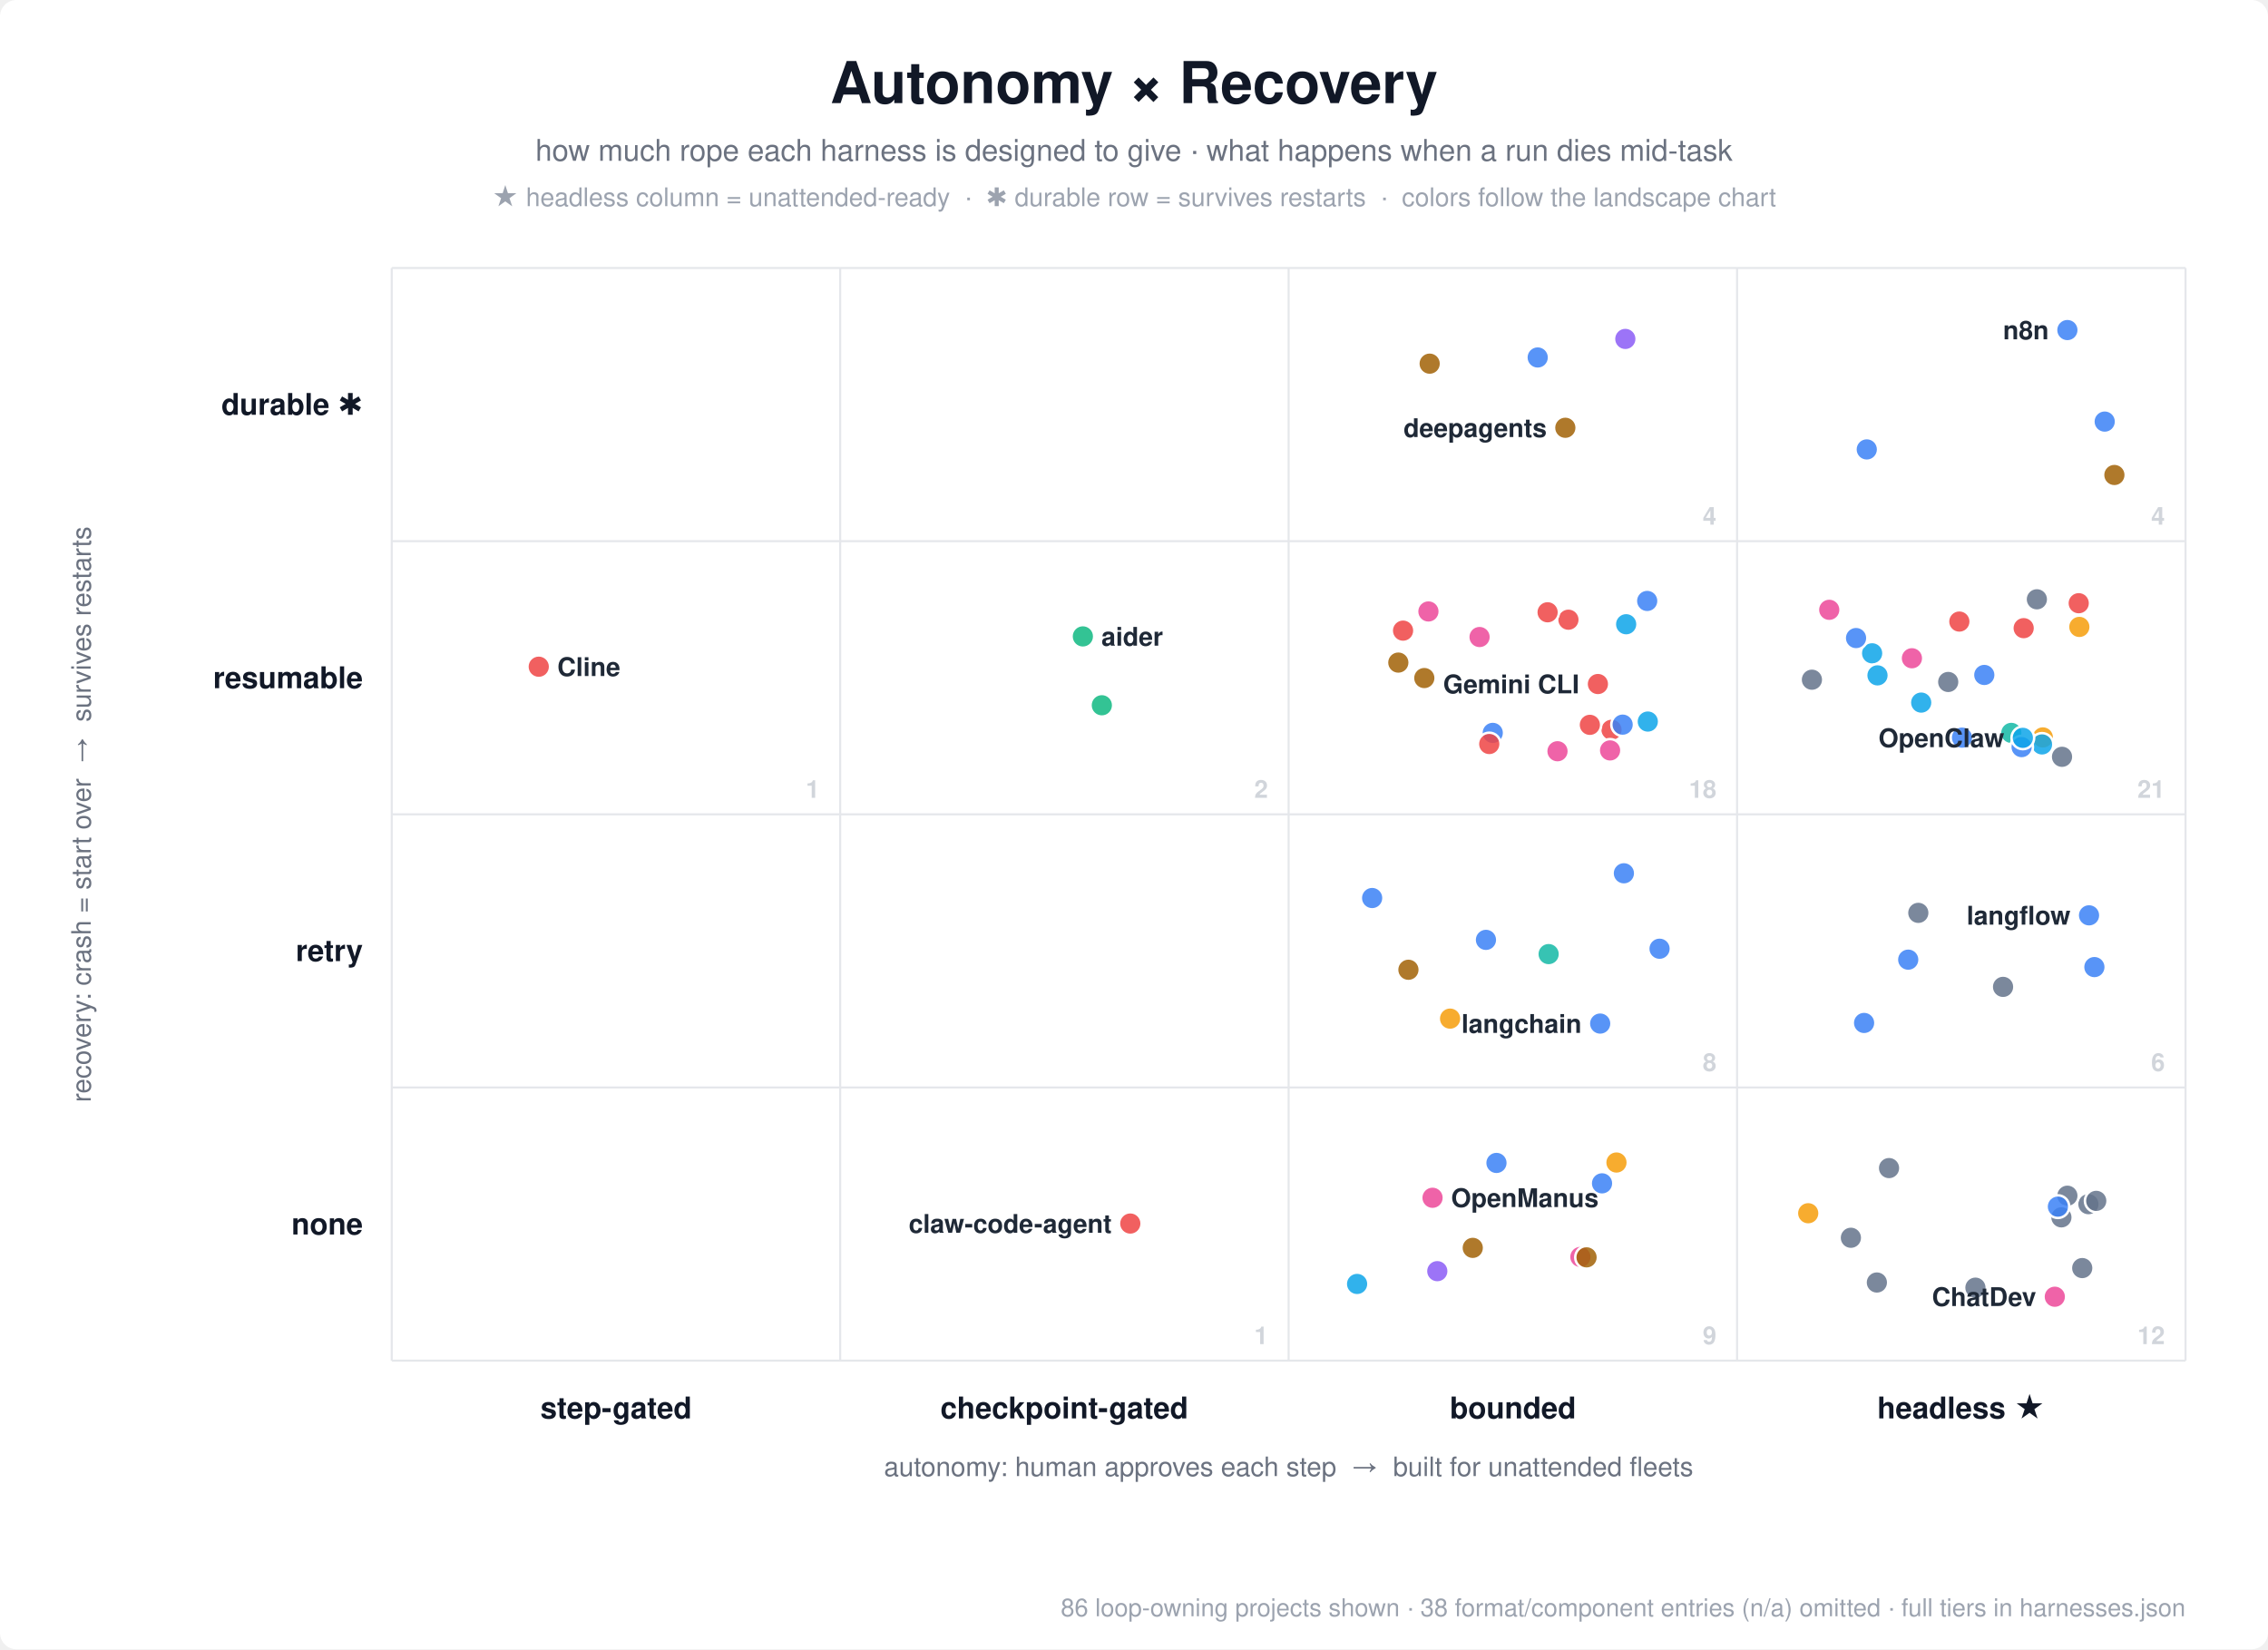
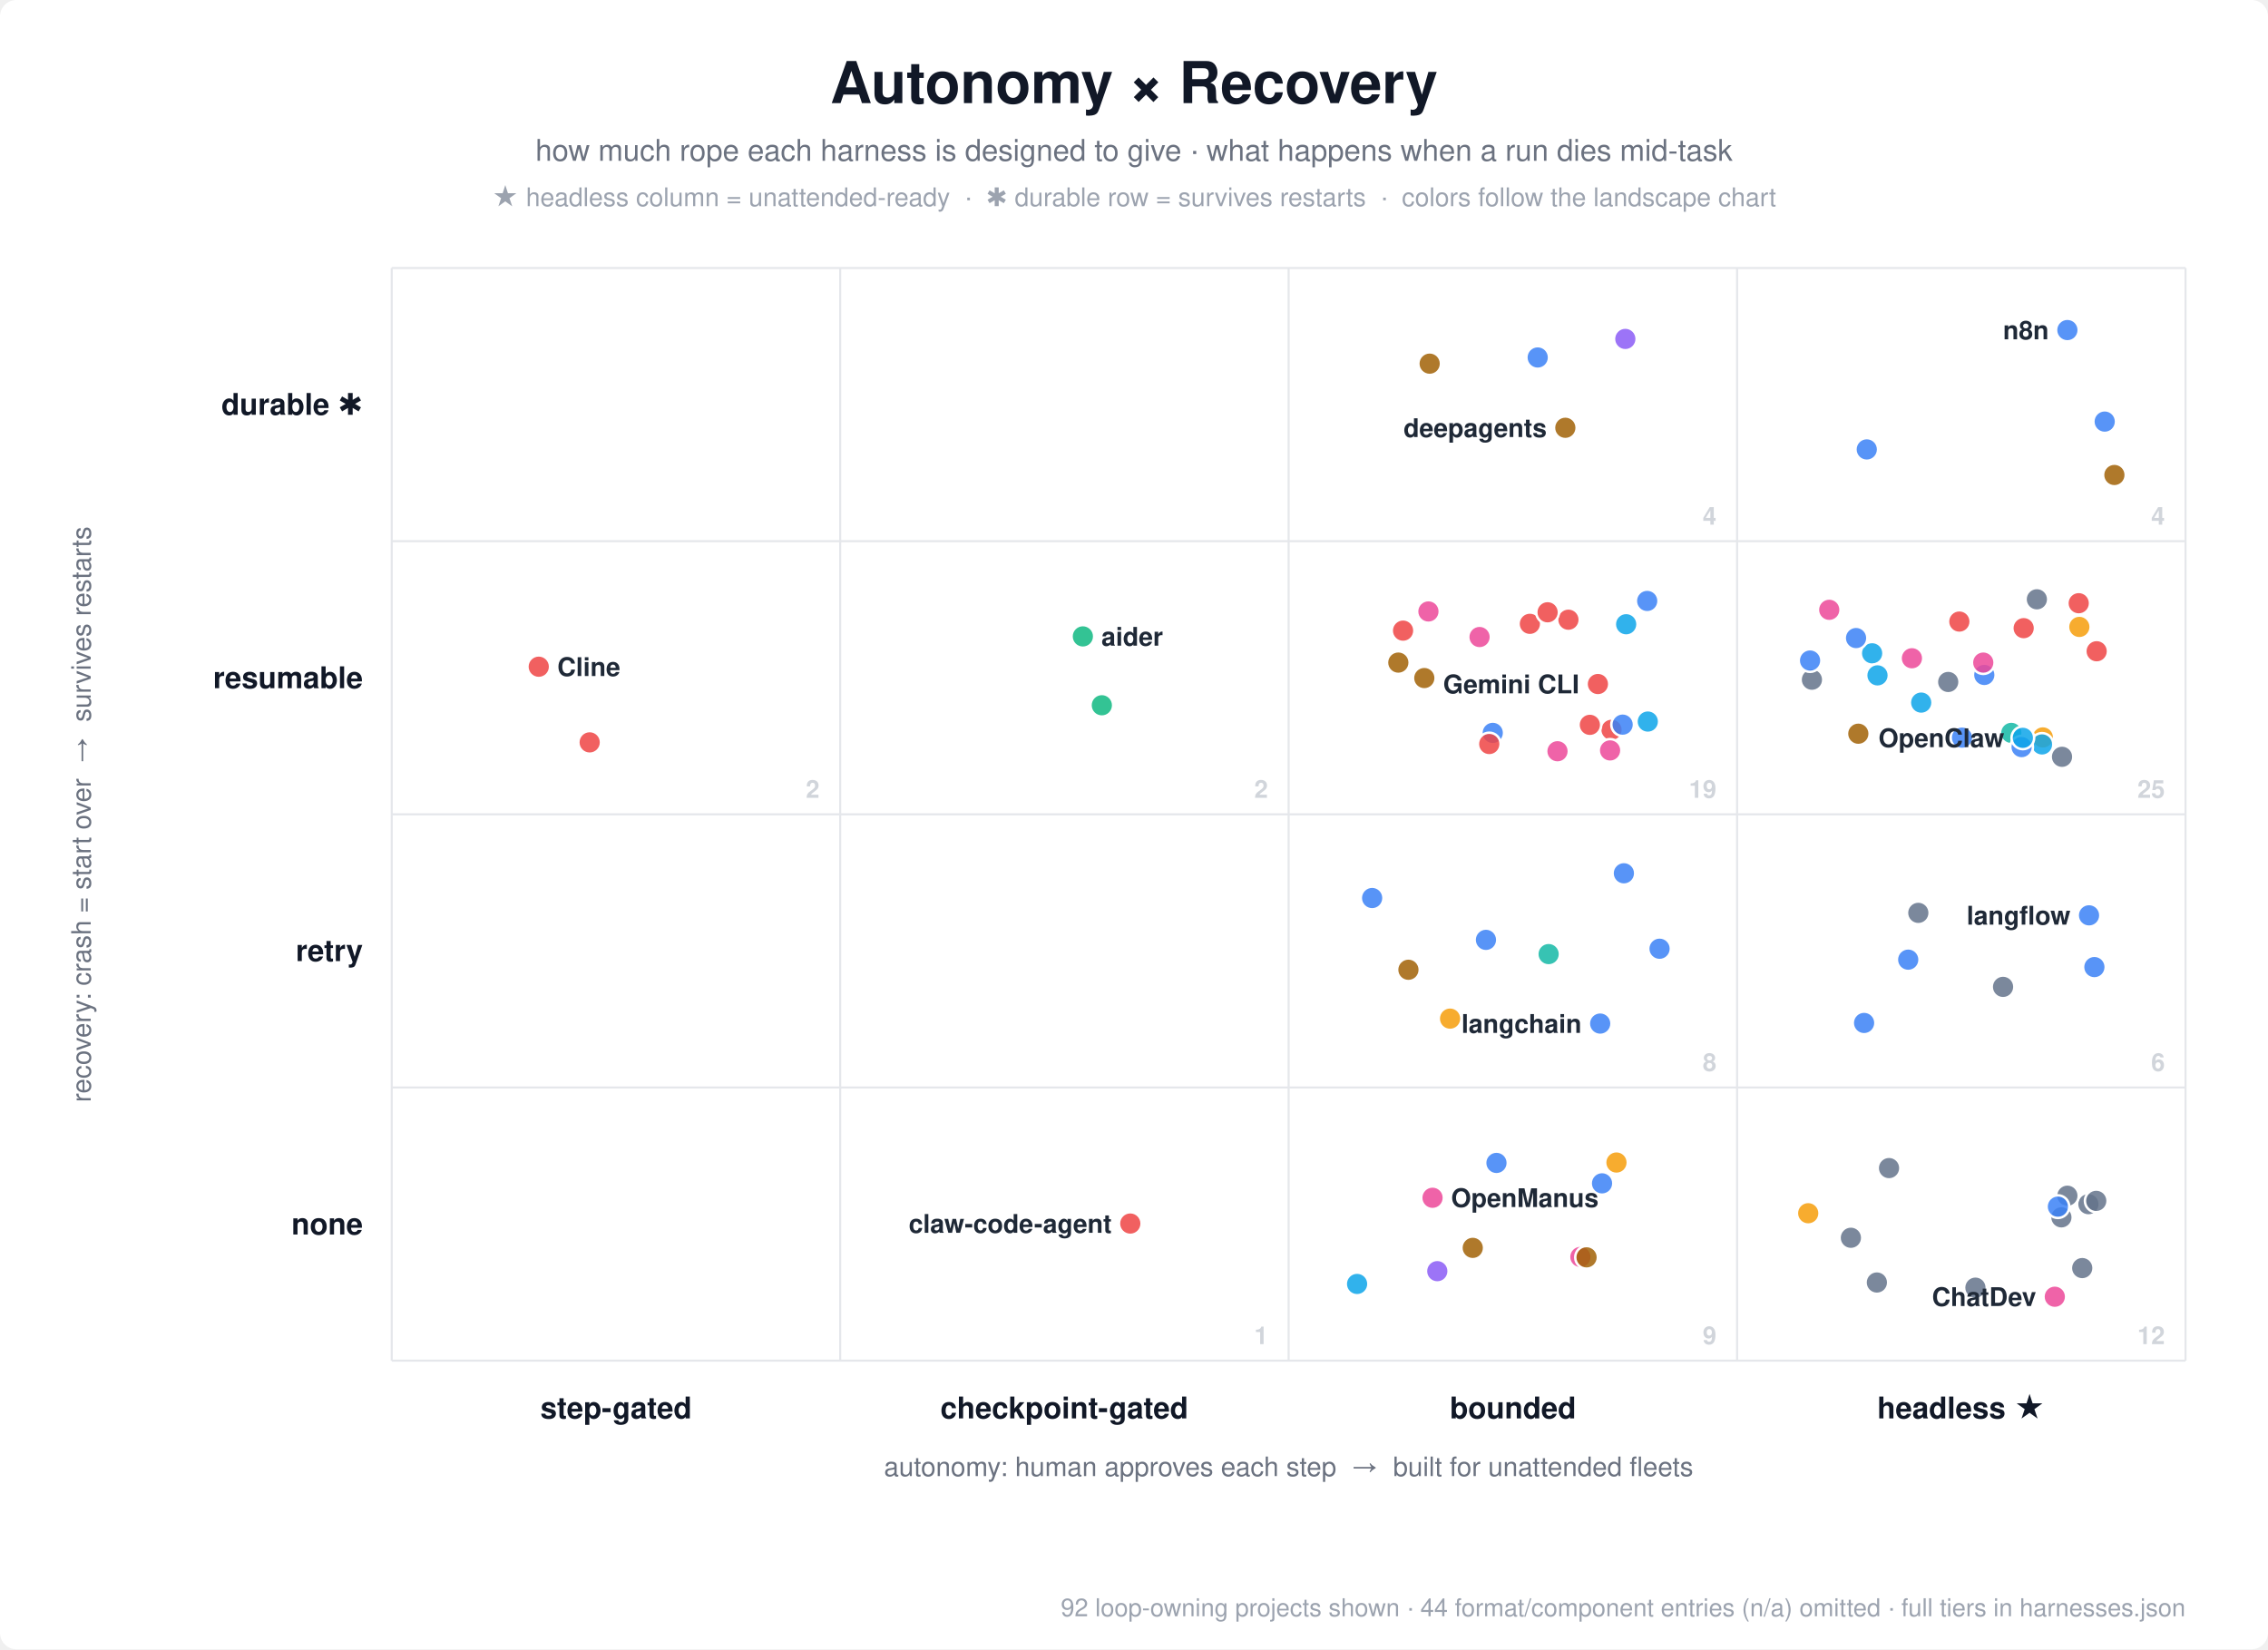
<svg xmlns="http://www.w3.org/2000/svg" viewBox="0 0 1100 800" font-family="-apple-system, 'Segoe UI', Helvetica, Arial, sans-serif">
  <rect width="1100" height="800" fill="#ffffff" rx="8" />
  <text x="550.0" y="50" text-anchor="middle" font-size="28" font-weight="700" fill="#111827">Autonomy × Recovery</text>
  <text x="550.0" y="78" text-anchor="middle" font-size="14.5" fill="#6b7280">how much rope each harness is designed to give · what happens when a run dies mid-task</text>
  <text x="550.0" y="100" text-anchor="middle" font-size="12.5" fill="#9ca3af">★ headless column = unattended-ready  ·  ✱ durable row = survives restarts  ·  colors follow the landscape chart</text>
  <line x1="190.0" y1="130" x2="190.0" y2="660" stroke="#e5e7eb" stroke-width="1" />
  <line x1="407.5" y1="130" x2="407.5" y2="660" stroke="#e5e7eb" stroke-width="1" />
  <line x1="625.0" y1="130" x2="625.0" y2="660" stroke="#e5e7eb" stroke-width="1" />
  <line x1="842.5" y1="130" x2="842.5" y2="660" stroke="#e5e7eb" stroke-width="1" />
  <line x1="1060.0" y1="130" x2="1060.0" y2="660" stroke="#e5e7eb" stroke-width="1" />
  <line x1="190" y1="130.0" x2="1060" y2="130.0" stroke="#e5e7eb" stroke-width="1" />
  <line x1="190" y1="262.5" x2="1060" y2="262.5" stroke="#e5e7eb" stroke-width="1" />
  <line x1="190" y1="395.0" x2="1060" y2="395.0" stroke="#e5e7eb" stroke-width="1" />
  <line x1="190" y1="527.5" x2="1060" y2="527.5" stroke="#e5e7eb" stroke-width="1" />
  <line x1="190" y1="660.0" x2="1060" y2="660.0" stroke="#e5e7eb" stroke-width="1" />
  <text x="298.8" y="688" text-anchor="middle" font-size="14.5" font-weight="600" fill="#111827">step-gated</text>
  <text x="516.2" y="688" text-anchor="middle" font-size="14.5" font-weight="600" fill="#111827">checkpoint-gated</text>
  <text x="733.8" y="688" text-anchor="middle" font-size="14.5" font-weight="600" fill="#111827">bounded</text>
  <text x="951.2" y="688" text-anchor="middle" font-size="14.5" font-weight="600" fill="#111827">headless ★</text>
  <text x="625.0" y="716" text-anchor="middle" font-size="13" fill="#6b7280">autonomy: human approves each step  →  built for unattended fleets</text>
  <text x="176" y="598.8" text-anchor="end" font-size="14.5" font-weight="600" fill="#111827">none</text>
  <text x="176" y="466.2" text-anchor="end" font-size="14.5" font-weight="600" fill="#111827">retry</text>
  <text x="176" y="333.8" text-anchor="end" font-size="14.5" font-weight="600" fill="#111827">resumable</text>
  <text x="176" y="201.2" text-anchor="end" font-size="14.5" font-weight="600" fill="#111827">durable ✱</text>
  <text x="44" y="395" font-size="13" fill="#6b7280" transform="rotate(-90 44 395)" text-anchor="middle">recovery: crash = start over  →  survives restarts</text>
  <text x="832.5" y="652.0" text-anchor="end" font-size="12" fill="#d1d5db" font-weight="700">9</text>
  <text x="832.5" y="254.5" text-anchor="end" font-size="12" fill="#d1d5db" font-weight="700">4</text>
-   <text x="832.5" y="387.0" text-anchor="end" font-size="12" fill="#d1d5db" font-weight="700">18</text>
-   <text x="397.5" y="387.0" text-anchor="end" font-size="12" fill="#d1d5db" font-weight="700">1</text>
-   <text x="1050.0" y="387.0" text-anchor="end" font-size="12" fill="#d1d5db" font-weight="700">21</text>
+   <text x="832.5" y="387.0" text-anchor="end" font-size="12" fill="#d1d5db" font-weight="700">19</text>
+   <text x="397.5" y="387.0" text-anchor="end" font-size="12" fill="#d1d5db" font-weight="700">2</text>
+   <text x="1050.0" y="387.0" text-anchor="end" font-size="12" fill="#d1d5db" font-weight="700">25</text>
  <text x="615.0" y="652.0" text-anchor="end" font-size="12" fill="#d1d5db" font-weight="700">1</text>
  <text x="832.5" y="519.5" text-anchor="end" font-size="12" fill="#d1d5db" font-weight="700">8</text>
  <text x="1050.0" y="652.0" text-anchor="end" font-size="12" fill="#d1d5db" font-weight="700">12</text>
  <text x="1050.0" y="254.5" text-anchor="end" font-size="12" fill="#d1d5db" font-weight="700">4</text>
  <text x="1050.0" y="519.5" text-anchor="end" font-size="12" fill="#d1d5db" font-weight="700">6</text>
  <text x="615.0" y="387.0" text-anchor="end" font-size="12" fill="#d1d5db" font-weight="700">2</text>
  <circle cx="958.1" cy="624.6" r="5.5" fill="#64748b" fill-opacity="0.85" stroke="#ffffff" stroke-width="1.2" />
  <circle cx="703.3" cy="494.1" r="5.5" fill="#f59e0b" fill-opacity="0.85" stroke="#ffffff" stroke-width="1.2" />
  <circle cx="931.8" cy="340.8" r="5.5" fill="#0ea5e9" fill-opacity="0.85" stroke="#ffffff" stroke-width="1.2" />
  <circle cx="916.2" cy="566.6" r="5.5" fill="#64748b" fill-opacity="0.85" stroke="#ffffff" stroke-width="1.2" />
  <circle cx="897.7" cy="600.4" r="5.5" fill="#64748b" fill-opacity="0.85" stroke="#ffffff" stroke-width="1.2" />
  <circle cx="781.6" cy="354.0" r="5.5" fill="#ef4444" fill-opacity="0.85" stroke="#ffffff" stroke-width="1.2" />
  <circle cx="1009.9" cy="615.1" r="5.5" fill="#64748b" fill-opacity="0.85" stroke="#ffffff" stroke-width="1.2" />
  <circle cx="930.4" cy="442.8" r="5.5" fill="#64748b" fill-opacity="0.85" stroke="#ffffff" stroke-width="1.2" />
  <circle cx="725.8" cy="564.1" r="5.5" fill="#3b82f6" fill-opacity="0.85" stroke="#ffffff" stroke-width="1.2" />
  <circle cx="887.2" cy="295.8" r="5.5" fill="#ec4899" fill-opacity="0.85" stroke="#ffffff" stroke-width="1.2" />
  <circle cx="784.0" cy="563.9" r="5.5" fill="#f59e0b" fill-opacity="0.85" stroke="#ffffff" stroke-width="1.2" />
  <circle cx="971.5" cy="478.7" r="5.5" fill="#64748b" fill-opacity="0.85" stroke="#ffffff" stroke-width="1.2" />
  <circle cx="975.5" cy="355.5" r="5.5" fill="#14b8a6" fill-opacity="0.85" stroke="#ffffff" stroke-width="1.2" />
  <circle cx="777.0" cy="574.0" r="5.5" fill="#3b82f6" fill-opacity="0.85" stroke="#ffffff" stroke-width="1.2" />
  <circle cx="697.1" cy="616.6" r="5.5" fill="#8b5cf6" fill-opacity="0.85" stroke="#ffffff" stroke-width="1.2" />
  <circle cx="548.2" cy="593.5" r="5.5" fill="#ef4444" fill-opacity="0.85" stroke="#ffffff" stroke-width="1.2" />
  <circle cx="877.0" cy="588.5" r="5.5" fill="#f59e0b" fill-opacity="0.85" stroke="#ffffff" stroke-width="1.2" />
  <circle cx="788.3" cy="164.4" r="5.5" fill="#8b5cf6" fill-opacity="0.85" stroke="#ffffff" stroke-width="1.2" />
  <circle cx="878.8" cy="329.7" r="5.5" fill="#64748b" fill-opacity="0.85" stroke="#ffffff" stroke-width="1.2" />
  <circle cx="714.3" cy="605.3" r="5.5" fill="#a16207" fill-opacity="0.85" stroke="#ffffff" stroke-width="1.2" />
  <circle cx="910.3" cy="622.1" r="5.5" fill="#64748b" fill-opacity="0.85" stroke="#ffffff" stroke-width="1.2" />
  <circle cx="1012.9" cy="584.1" r="5.5" fill="#64748b" fill-opacity="0.85" stroke="#ffffff" stroke-width="1.2" />
  <circle cx="1016.7" cy="582.5" r="5.5" fill="#64748b" fill-opacity="0.85" stroke="#ffffff" stroke-width="1.2" />
  <circle cx="658.2" cy="622.8" r="5.5" fill="#0ea5e9" fill-opacity="0.85" stroke="#ffffff" stroke-width="1.2" />
  <circle cx="1002.7" cy="580.0" r="5.5" fill="#64748b" fill-opacity="0.85" stroke="#ffffff" stroke-width="1.2" />
+   <circle cx="742.0" cy="302.6" r="5.5" fill="#ef4444" fill-opacity="0.85" stroke="#ffffff" stroke-width="1.2" />
  <circle cx="1000.1" cy="367.1" r="5.5" fill="#64748b" fill-opacity="0.85" stroke="#ffffff" stroke-width="1.2" />
+   <circle cx="901.3" cy="355.9" r="5.5" fill="#a16207" fill-opacity="0.85" stroke="#ffffff" stroke-width="1.2" />
  <circle cx="798.9" cy="291.5" r="5.5" fill="#3b82f6" fill-opacity="0.85" stroke="#ffffff" stroke-width="1.2" />
  <circle cx="678.2" cy="321.4" r="5.5" fill="#a16207" fill-opacity="0.85" stroke="#ffffff" stroke-width="1.2" />
  <circle cx="999.8" cy="590.5" r="5.5" fill="#64748b" fill-opacity="0.85" stroke="#ffffff" stroke-width="1.2" />
  <circle cx="787.6" cy="423.6" r="5.5" fill="#3b82f6" fill-opacity="0.85" stroke="#ffffff" stroke-width="1.2" />
  <circle cx="998.1" cy="585.3" r="5.5" fill="#3b82f6" fill-opacity="0.85" stroke="#ffffff" stroke-width="1.2" />
+   <circle cx="877.9" cy="320.4" r="5.5" fill="#3b82f6" fill-opacity="0.85" stroke="#ffffff" stroke-width="1.2" />
  <circle cx="1025.5" cy="230.4" r="5.5" fill="#a16207" fill-opacity="0.85" stroke="#ffffff" stroke-width="1.2" />
  <circle cx="987.9" cy="290.7" r="5.5" fill="#64748b" fill-opacity="0.85" stroke="#ffffff" stroke-width="1.2" />
  <circle cx="690.8" cy="328.9" r="5.5" fill="#a16207" fill-opacity="0.85" stroke="#ffffff" stroke-width="1.2" />
  <circle cx="990.8" cy="357.7" r="5.5" fill="#f59e0b" fill-opacity="0.85" stroke="#ffffff" stroke-width="1.2" />
  <circle cx="724.0" cy="355.5" r="5.5" fill="#3b82f6" fill-opacity="0.85" stroke="#ffffff" stroke-width="1.2" />
  <circle cx="1015.8" cy="469.1" r="5.5" fill="#3b82f6" fill-opacity="0.85" stroke="#ffffff" stroke-width="1.2" />
  <circle cx="766.5" cy="609.7" r="5.5" fill="#ec4899" fill-opacity="0.85" stroke="#ffffff" stroke-width="1.2" />
  <circle cx="717.6" cy="309.0" r="5.5" fill="#ec4899" fill-opacity="0.85" stroke="#ffffff" stroke-width="1.2" />
  <circle cx="799.2" cy="350.0" r="5.5" fill="#0ea5e9" fill-opacity="0.85" stroke="#ffffff" stroke-width="1.2" />
  <circle cx="951.6" cy="357.8" r="5.5" fill="#3b82f6" fill-opacity="0.85" stroke="#ffffff" stroke-width="1.2" />
  <circle cx="944.9" cy="330.8" r="5.5" fill="#64748b" fill-opacity="0.85" stroke="#ffffff" stroke-width="1.2" />
  <circle cx="722.3" cy="360.9" r="5.5" fill="#ef4444" fill-opacity="0.85" stroke="#ffffff" stroke-width="1.2" />
  <circle cx="788.7" cy="302.8" r="5.5" fill="#0ea5e9" fill-opacity="0.85" stroke="#ffffff" stroke-width="1.2" />
  <circle cx="693.4" cy="176.4" r="5.5" fill="#a16207" fill-opacity="0.85" stroke="#ffffff" stroke-width="1.2" />
  <circle cx="990.4" cy="361.1" r="5.5" fill="#0ea5e9" fill-opacity="0.85" stroke="#ffffff" stroke-width="1.2" />
  <circle cx="1008.5" cy="304.1" r="5.5" fill="#f59e0b" fill-opacity="0.85" stroke="#ffffff" stroke-width="1.2" />
  <circle cx="962.4" cy="327.4" r="5.5" fill="#3b82f6" fill-opacity="0.85" stroke="#ffffff" stroke-width="1.2" />
  <circle cx="980.5" cy="362.4" r="5.5" fill="#3b82f6" fill-opacity="0.85" stroke="#ffffff" stroke-width="1.2" />
  <circle cx="905.4" cy="218.0" r="5.5" fill="#3b82f6" fill-opacity="0.85" stroke="#ffffff" stroke-width="1.2" />
  <circle cx="683.1" cy="470.4" r="5.5" fill="#a16207" fill-opacity="0.85" stroke="#ffffff" stroke-width="1.2" />
+   <circle cx="961.9" cy="321.4" r="5.5" fill="#ec4899" fill-opacity="0.85" stroke="#ffffff" stroke-width="1.2" />
+   <circle cx="1016.9" cy="315.9" r="5.5" fill="#ef4444" fill-opacity="0.85" stroke="#ffffff" stroke-width="1.2" />
+   <circle cx="286.0" cy="360.1" r="5.5" fill="#ef4444" fill-opacity="0.85" stroke="#ffffff" stroke-width="1.2" />
  <circle cx="745.8" cy="173.4" r="5.5" fill="#3b82f6" fill-opacity="0.85" stroke="#ffffff" stroke-width="1.2" />
  <circle cx="759.2" cy="207.5" r="5.5" fill="#a16207" fill-opacity="0.85" stroke="#ffffff" stroke-width="1.2" />
  <circle cx="760.7" cy="300.6" r="5.5" fill="#ef4444" fill-opacity="0.85" stroke="#ffffff" stroke-width="1.2" />
  <circle cx="692.8" cy="296.6" r="5.5" fill="#ec4899" fill-opacity="0.85" stroke="#ffffff" stroke-width="1.2" />
  <circle cx="751.1" cy="462.8" r="5.5" fill="#14b8a6" fill-opacity="0.85" stroke="#ffffff" stroke-width="1.2" />
  <circle cx="720.7" cy="455.9" r="5.5" fill="#3b82f6" fill-opacity="0.85" stroke="#ffffff" stroke-width="1.2" />
  <circle cx="769.5" cy="609.9" r="5.5" fill="#a16207" fill-opacity="0.85" stroke="#ffffff" stroke-width="1.2" />
  <circle cx="996.6" cy="629.0" r="5.5" fill="#ec4899" fill-opacity="0.85" stroke="#ffffff" stroke-width="1.2" />
  <circle cx="534.4" cy="342.1" r="5.5" fill="#10b981" fill-opacity="0.85" stroke="#ffffff" stroke-width="1.2" />
  <circle cx="908.0" cy="316.9" r="5.5" fill="#0ea5e9" fill-opacity="0.85" stroke="#ffffff" stroke-width="1.2" />
  <circle cx="1020.8" cy="204.5" r="5.5" fill="#3b82f6" fill-opacity="0.85" stroke="#ffffff" stroke-width="1.2" />
  <circle cx="787.0" cy="351.5" r="5.5" fill="#3b82f6" fill-opacity="0.85" stroke="#ffffff" stroke-width="1.2" />
  <circle cx="525.2" cy="308.7" r="5.5" fill="#10b981" fill-opacity="0.85" stroke="#ffffff" stroke-width="1.2" />
  <circle cx="665.5" cy="435.6" r="5.5" fill="#3b82f6" fill-opacity="0.85" stroke="#ffffff" stroke-width="1.2" />
  <circle cx="1008.2" cy="292.6" r="5.5" fill="#ef4444" fill-opacity="0.85" stroke="#ffffff" stroke-width="1.2" />
  <circle cx="925.5" cy="465.5" r="5.5" fill="#3b82f6" fill-opacity="0.85" stroke="#ffffff" stroke-width="1.2" />
  <circle cx="780.9" cy="364.0" r="5.5" fill="#ec4899" fill-opacity="0.85" stroke="#ffffff" stroke-width="1.2" />
  <circle cx="694.8" cy="581.0" r="5.5" fill="#ec4899" fill-opacity="0.85" stroke="#ffffff" stroke-width="1.2" />
  <circle cx="755.4" cy="364.4" r="5.5" fill="#ec4899" fill-opacity="0.85" stroke="#ffffff" stroke-width="1.2" />
  <circle cx="680.5" cy="305.9" r="5.5" fill="#ef4444" fill-opacity="0.85" stroke="#ffffff" stroke-width="1.2" />
  <circle cx="261.3" cy="323.4" r="5.5" fill="#ef4444" fill-opacity="0.85" stroke="#ffffff" stroke-width="1.2" />
  <circle cx="927.3" cy="319.3" r="5.5" fill="#ec4899" fill-opacity="0.85" stroke="#ffffff" stroke-width="1.2" />
  <circle cx="771.1" cy="351.6" r="5.5" fill="#ef4444" fill-opacity="0.85" stroke="#ffffff" stroke-width="1.2" />
  <circle cx="950.3" cy="301.5" r="5.5" fill="#ef4444" fill-opacity="0.85" stroke="#ffffff" stroke-width="1.2" />
  <circle cx="750.6" cy="297.0" r="5.5" fill="#ef4444" fill-opacity="0.85" stroke="#ffffff" stroke-width="1.2" />
  <circle cx="804.9" cy="460.2" r="5.5" fill="#3b82f6" fill-opacity="0.85" stroke="#ffffff" stroke-width="1.2" />
  <circle cx="775.0" cy="331.8" r="5.5" fill="#ef4444" fill-opacity="0.85" stroke="#ffffff" stroke-width="1.2" />
  <circle cx="776.1" cy="496.5" r="5.5" fill="#3b82f6" fill-opacity="0.85" stroke="#ffffff" stroke-width="1.2" />
  <circle cx="904.1" cy="496.2" r="5.5" fill="#3b82f6" fill-opacity="0.85" stroke="#ffffff" stroke-width="1.2" />
  <circle cx="1013.2" cy="444.0" r="5.5" fill="#3b82f6" fill-opacity="0.85" stroke="#ffffff" stroke-width="1.2" />
  <circle cx="981.5" cy="304.7" r="5.5" fill="#ef4444" fill-opacity="0.85" stroke="#ffffff" stroke-width="1.2" />
  <circle cx="900.2" cy="309.5" r="5.5" fill="#3b82f6" fill-opacity="0.85" stroke="#ffffff" stroke-width="1.2" />
  <circle cx="1002.7" cy="160.1" r="5.5" fill="#3b82f6" fill-opacity="0.85" stroke="#ffffff" stroke-width="1.2" />
  <circle cx="910.6" cy="327.6" r="5.5" fill="#0ea5e9" fill-opacity="0.85" stroke="#ffffff" stroke-width="1.2" />
  <circle cx="981.1" cy="357.9" r="5.5" fill="#0ea5e9" fill-opacity="0.85" stroke="#ffffff" stroke-width="1.2" />
  <text x="703.8" y="585.5" text-anchor="start" font-size="12.5" font-weight="600" fill="#1f2937">OpenManus</text>
  <text x="750.2" y="212.0" text-anchor="end" font-size="12.5" font-weight="600" fill="#1f2937">deepagents</text>
  <text x="766.0" y="336.3" text-anchor="end" font-size="12.5" font-weight="600" fill="#1f2937">Gemini CLI</text>
  <text x="270.3" y="327.9" text-anchor="start" font-size="12.5" font-weight="600" fill="#1f2937">Cline</text>
  <text x="972.1" y="362.4" text-anchor="end" font-size="12.5" font-weight="600" fill="#1f2937">OpenClaw</text>
  <text x="539.2" y="598.0" text-anchor="end" font-size="12.5" font-weight="600" fill="#1f2937">claw-code-agent</text>
  <text x="767.1" y="501.0" text-anchor="end" font-size="12.5" font-weight="600" fill="#1f2937">langchain</text>
  <text x="987.6" y="633.5" text-anchor="end" font-size="12.5" font-weight="600" fill="#1f2937">ChatDev</text>
  <text x="993.7" y="164.6" text-anchor="end" font-size="12.5" font-weight="600" fill="#1f2937">n8n</text>
  <text x="1004.2" y="448.5" text-anchor="end" font-size="12.5" font-weight="600" fill="#1f2937">langflow</text>
  <text x="534.2" y="313.2" text-anchor="start" font-size="12.5" font-weight="600" fill="#1f2937">aider</text>
-   <text x="1060" y="784" text-anchor="end" font-size="12" fill="#9ca3af">86 loop-owning projects shown · 38 format/component entries (n/a) omitted · full tiers in harnesses.json</text>
+   <text x="1060" y="784" text-anchor="end" font-size="12" fill="#9ca3af">92 loop-owning projects shown · 44 format/component entries (n/a) omitted · full tiers in harnesses.json</text>
</svg>
